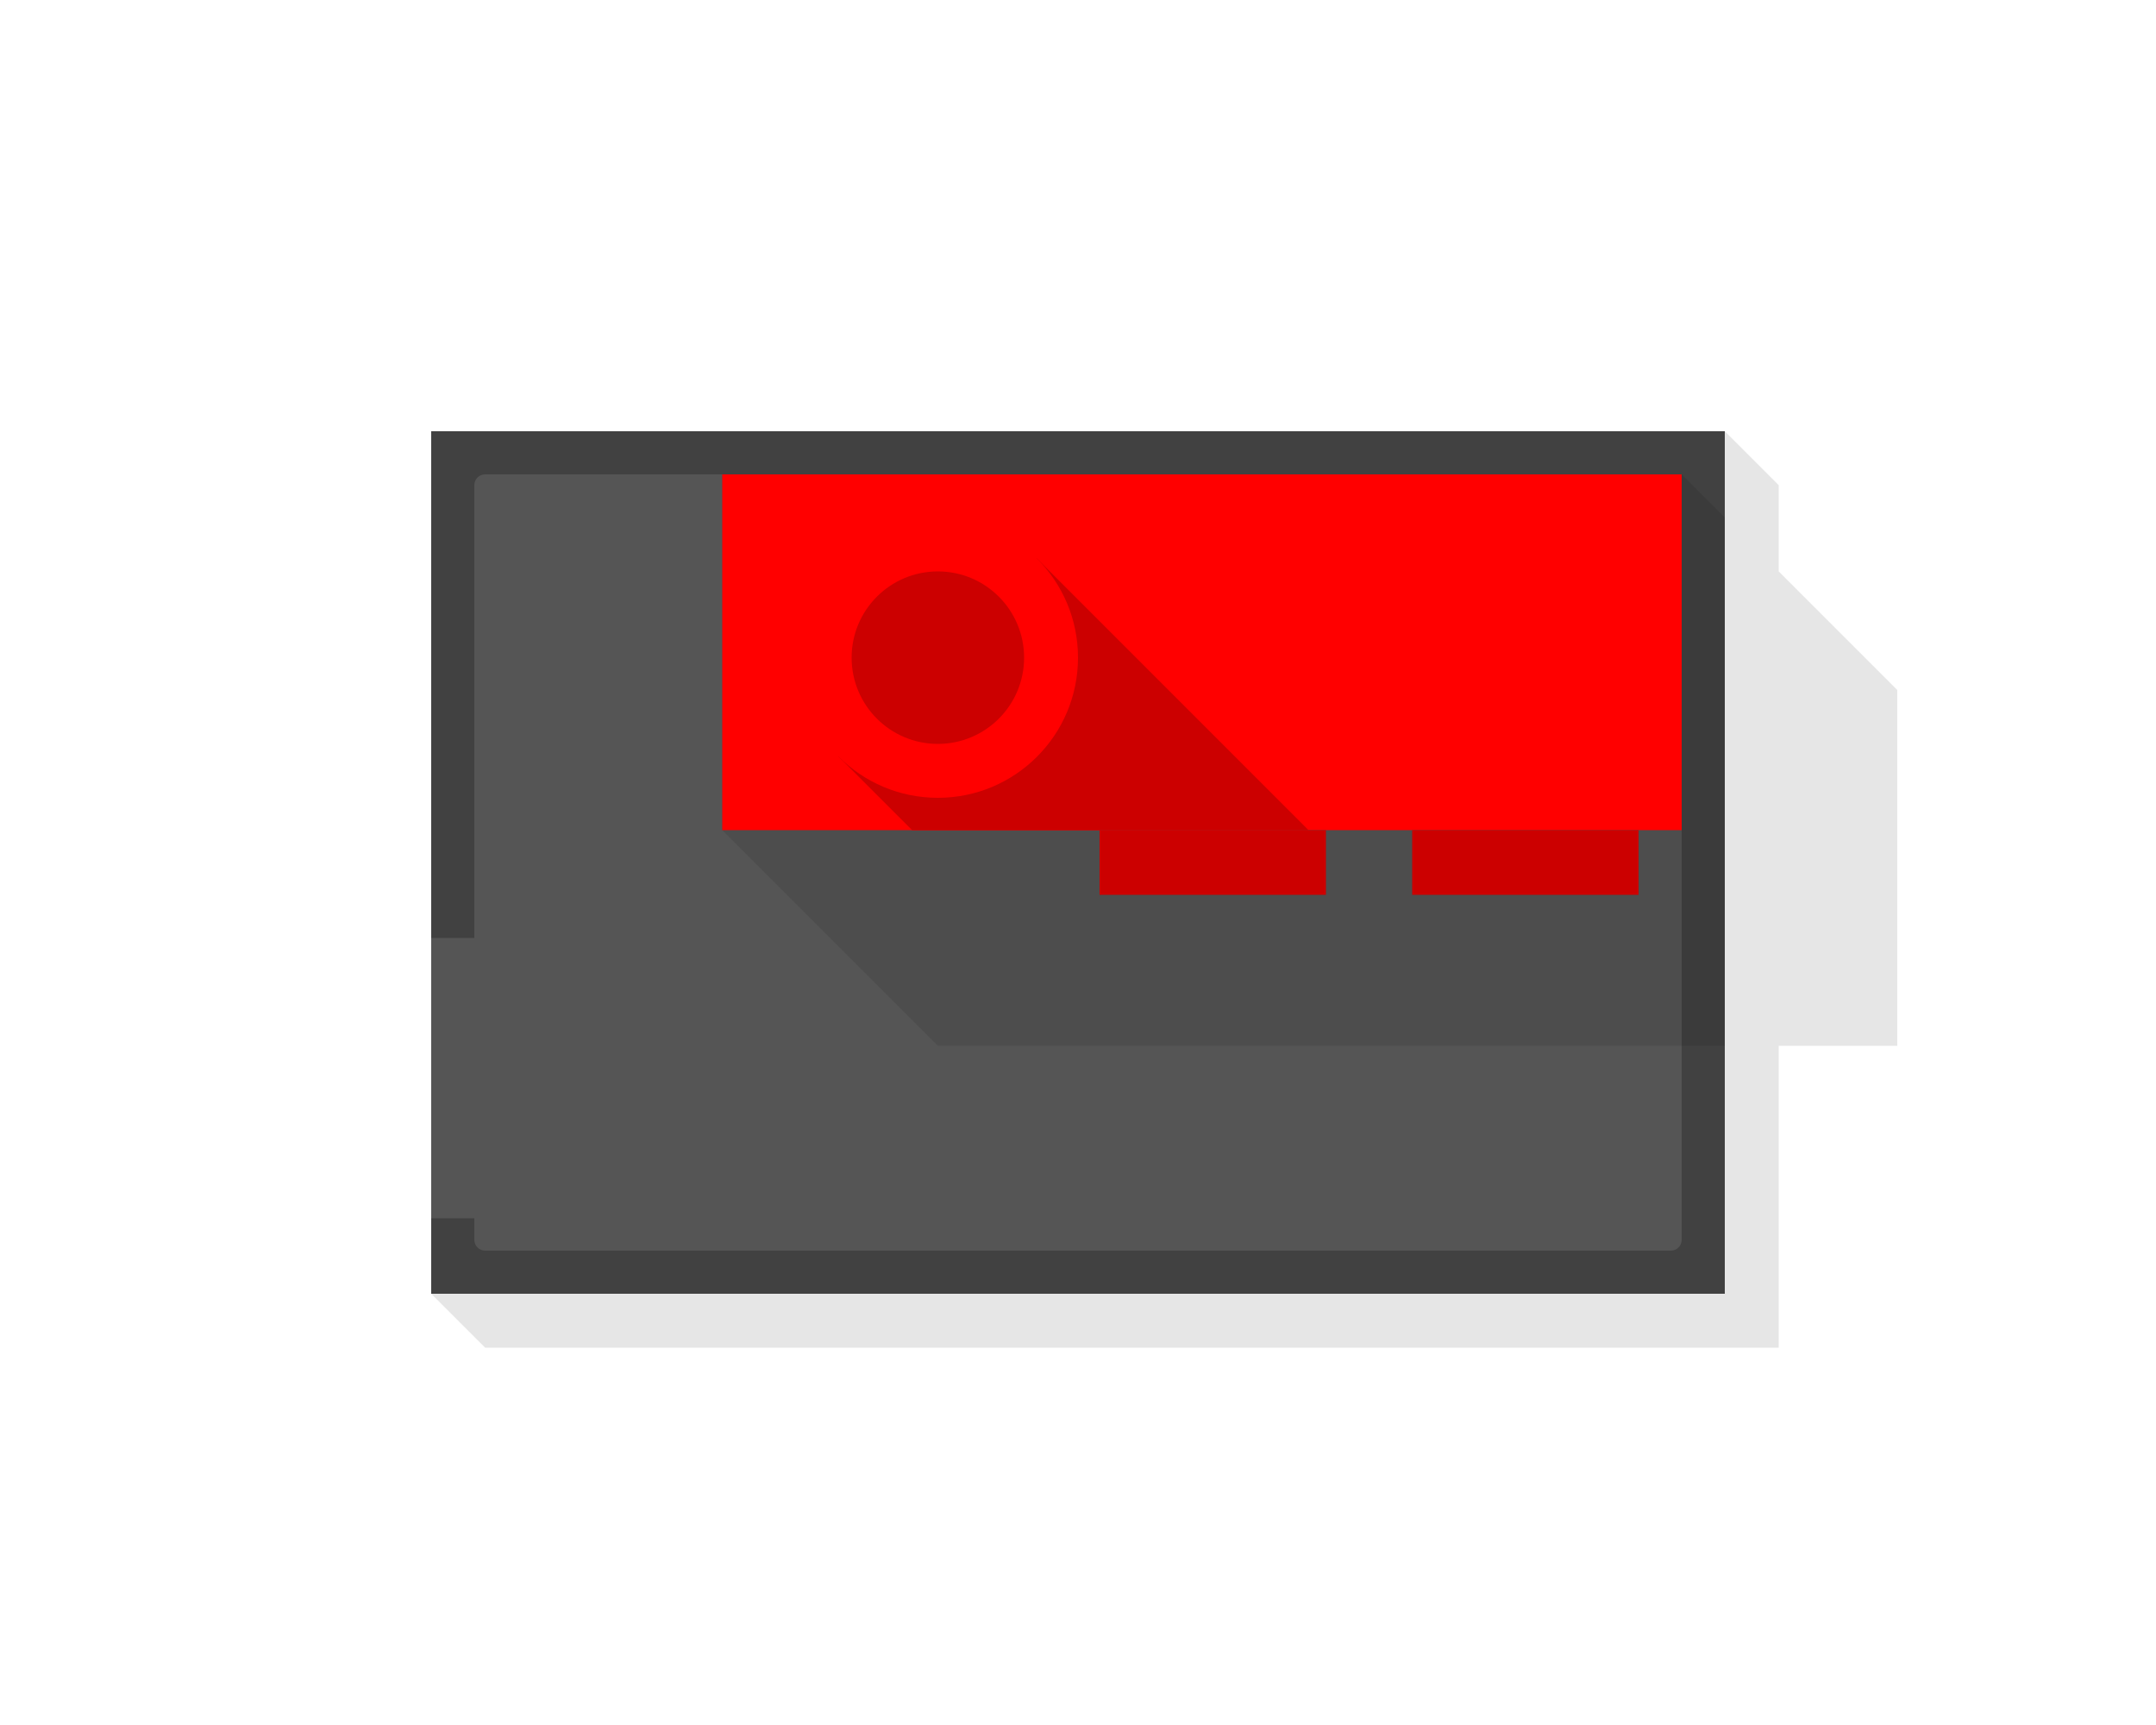
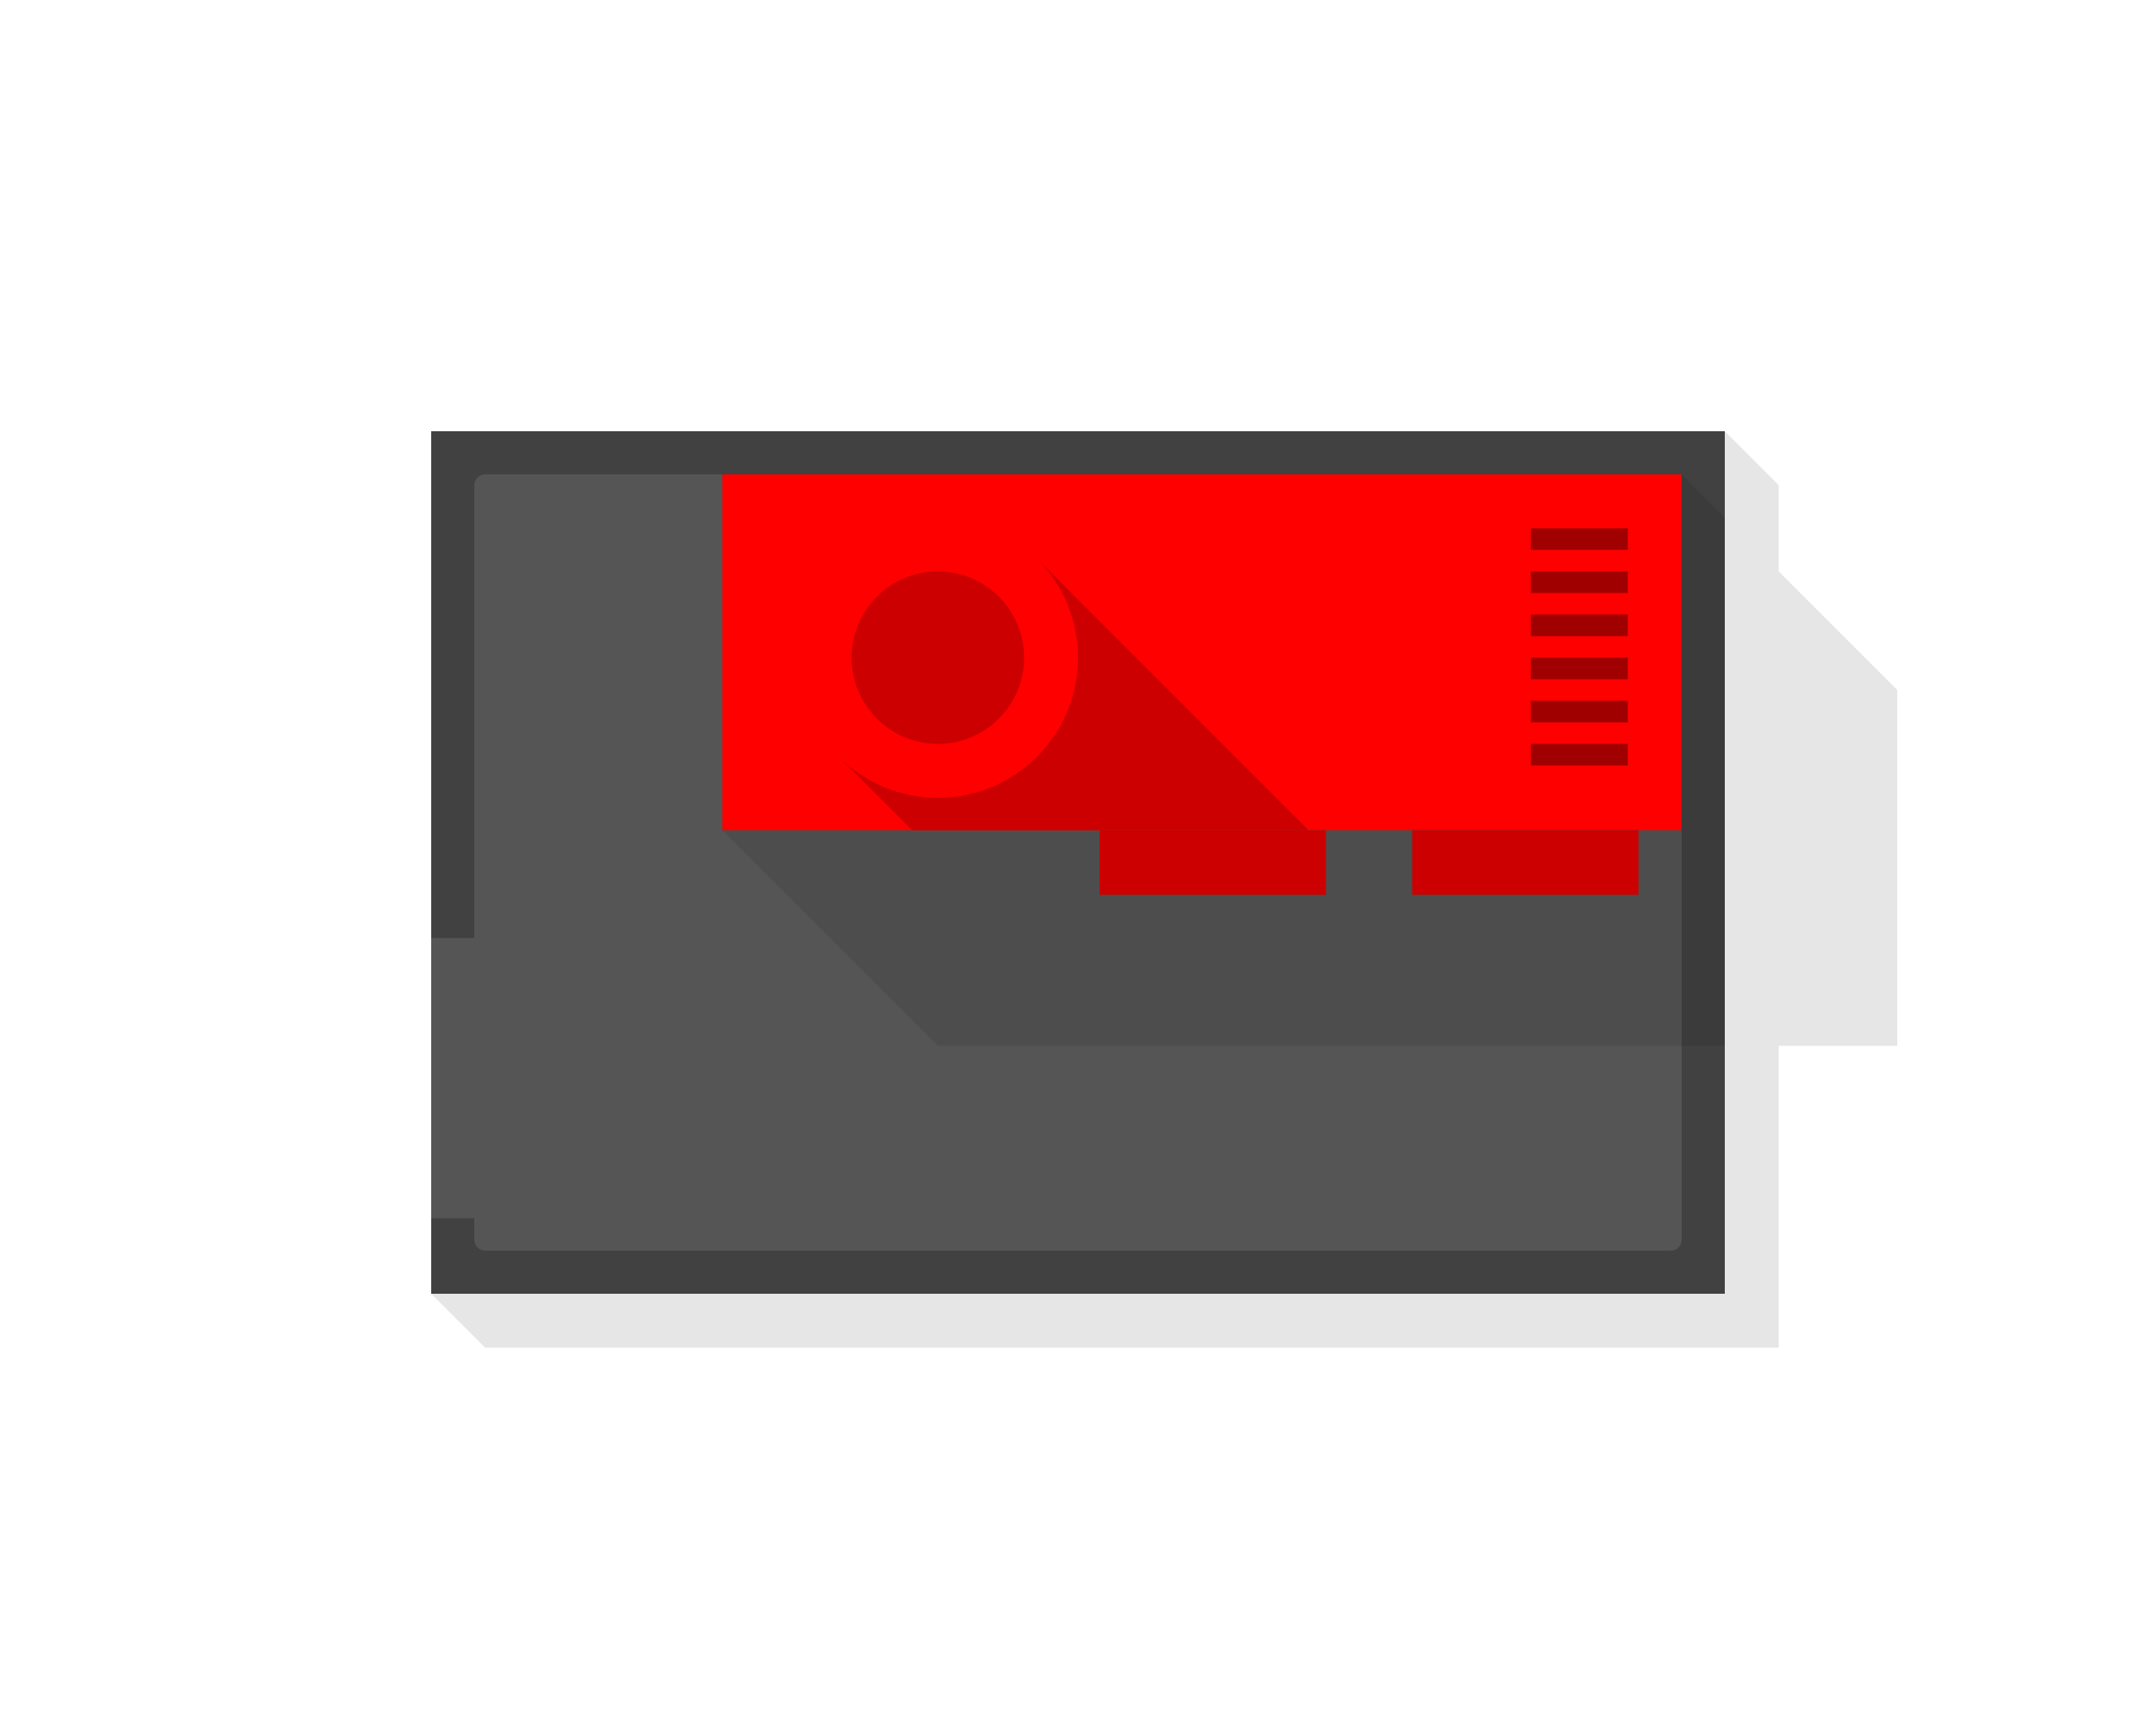
<svg xmlns="http://www.w3.org/2000/svg" width="200" height="160" viewBox="0 0 200 160" fill="none">
  <g id="Factory-Left">
    <rect id="PinPlacement" x="118.5" y="48.5" width="33" height="24" stroke="black" />
    <g id="Ground">
      <rect id="Fill" x="40" y="40" width="120" height="80" fill="#414141" />
      <rect id="Entrance" x="40" y="87" width="7" height="26" fill="#555555" />
      <rect id="Parking" x="44" y="44" width="112" height="72" rx="1" fill="#555555" />
    </g>
    <g id="Shadows">
      <path id="Shadow" d="M165 45V53L176 64V97H165V125H45L40 120H160V97H87L67 77V44H156L160 48V40L165 45Z" fill="black" fill-opacity="0.1" />
    </g>
    <g id="Building">
      <rect id="RoofMain" x="67" y="44" width="89" height="33" fill="#FF0000" />
      <path id="RoofShadow" d="M121.385 77H84.615L77.793 70.178L96.178 51.793L121.385 77Z" fill="#CC0000" />
      <rect id="RoofShadow_2" x="131" y="77" width="21" height="6" fill="#CC0000" />
      <rect id="RoofShadow_3" x="102" y="77" width="21" height="6" fill="#CC0000" />
      <circle id="RoofMain_2" cx="87" cy="61" r="13" fill="#FF0000" />
      <circle id="RoofShadow_4" cx="87" cy="61" r="8" fill="#CC0000" />
    </g>
+     <g id="Pins">
+       <rect id="Pin_1" x="142" y="69" width="9" height="2" fill="#A00000" />
+       <rect id="Pin_2" x="142" y="65" width="9" height="2" fill="#A00000" />
+       <rect id="Pin_3" x="142" y="61" width="9" height="2" fill="#A00000" />
+       <rect id="Pin_4" x="142" y="57" width="9" height="2" fill="#A00000" />
+       <rect id="Pin_5" x="142" y="53" width="9" height="2" fill="#A00000" />
+       <rect id="Pin_6" x="142" y="49" width="9" height="2" fill="#A00000" />
+     </g>
  </g>
</svg>
